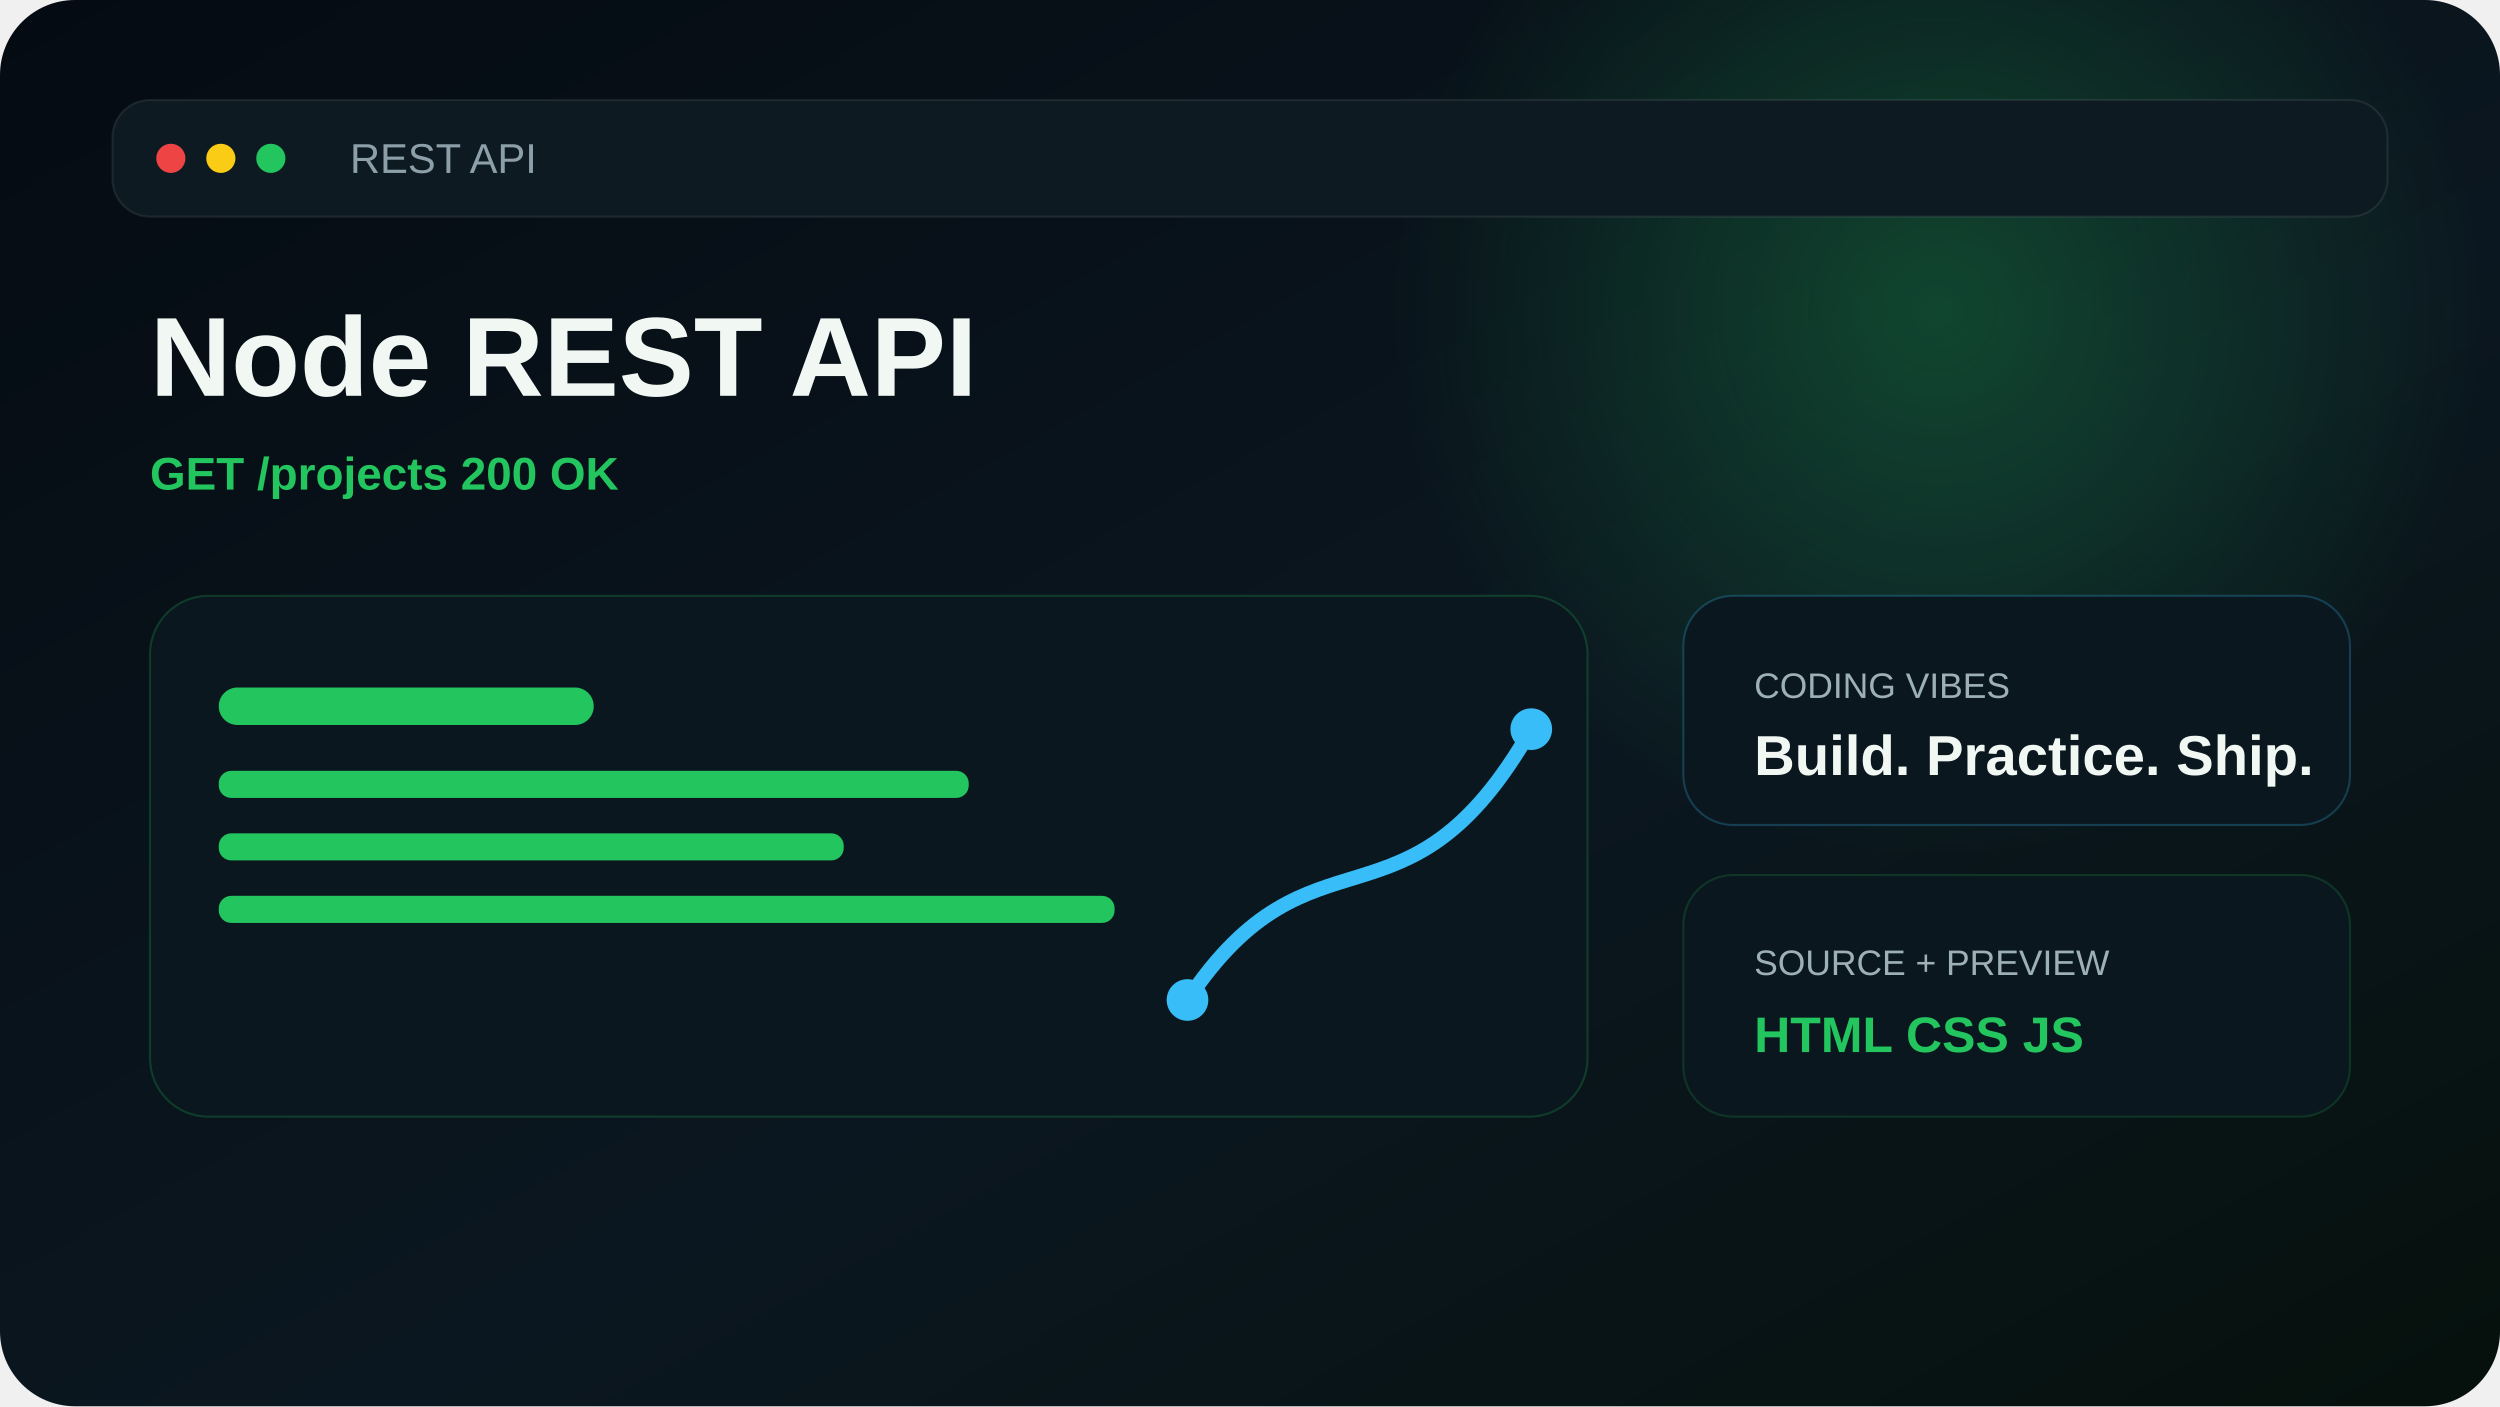
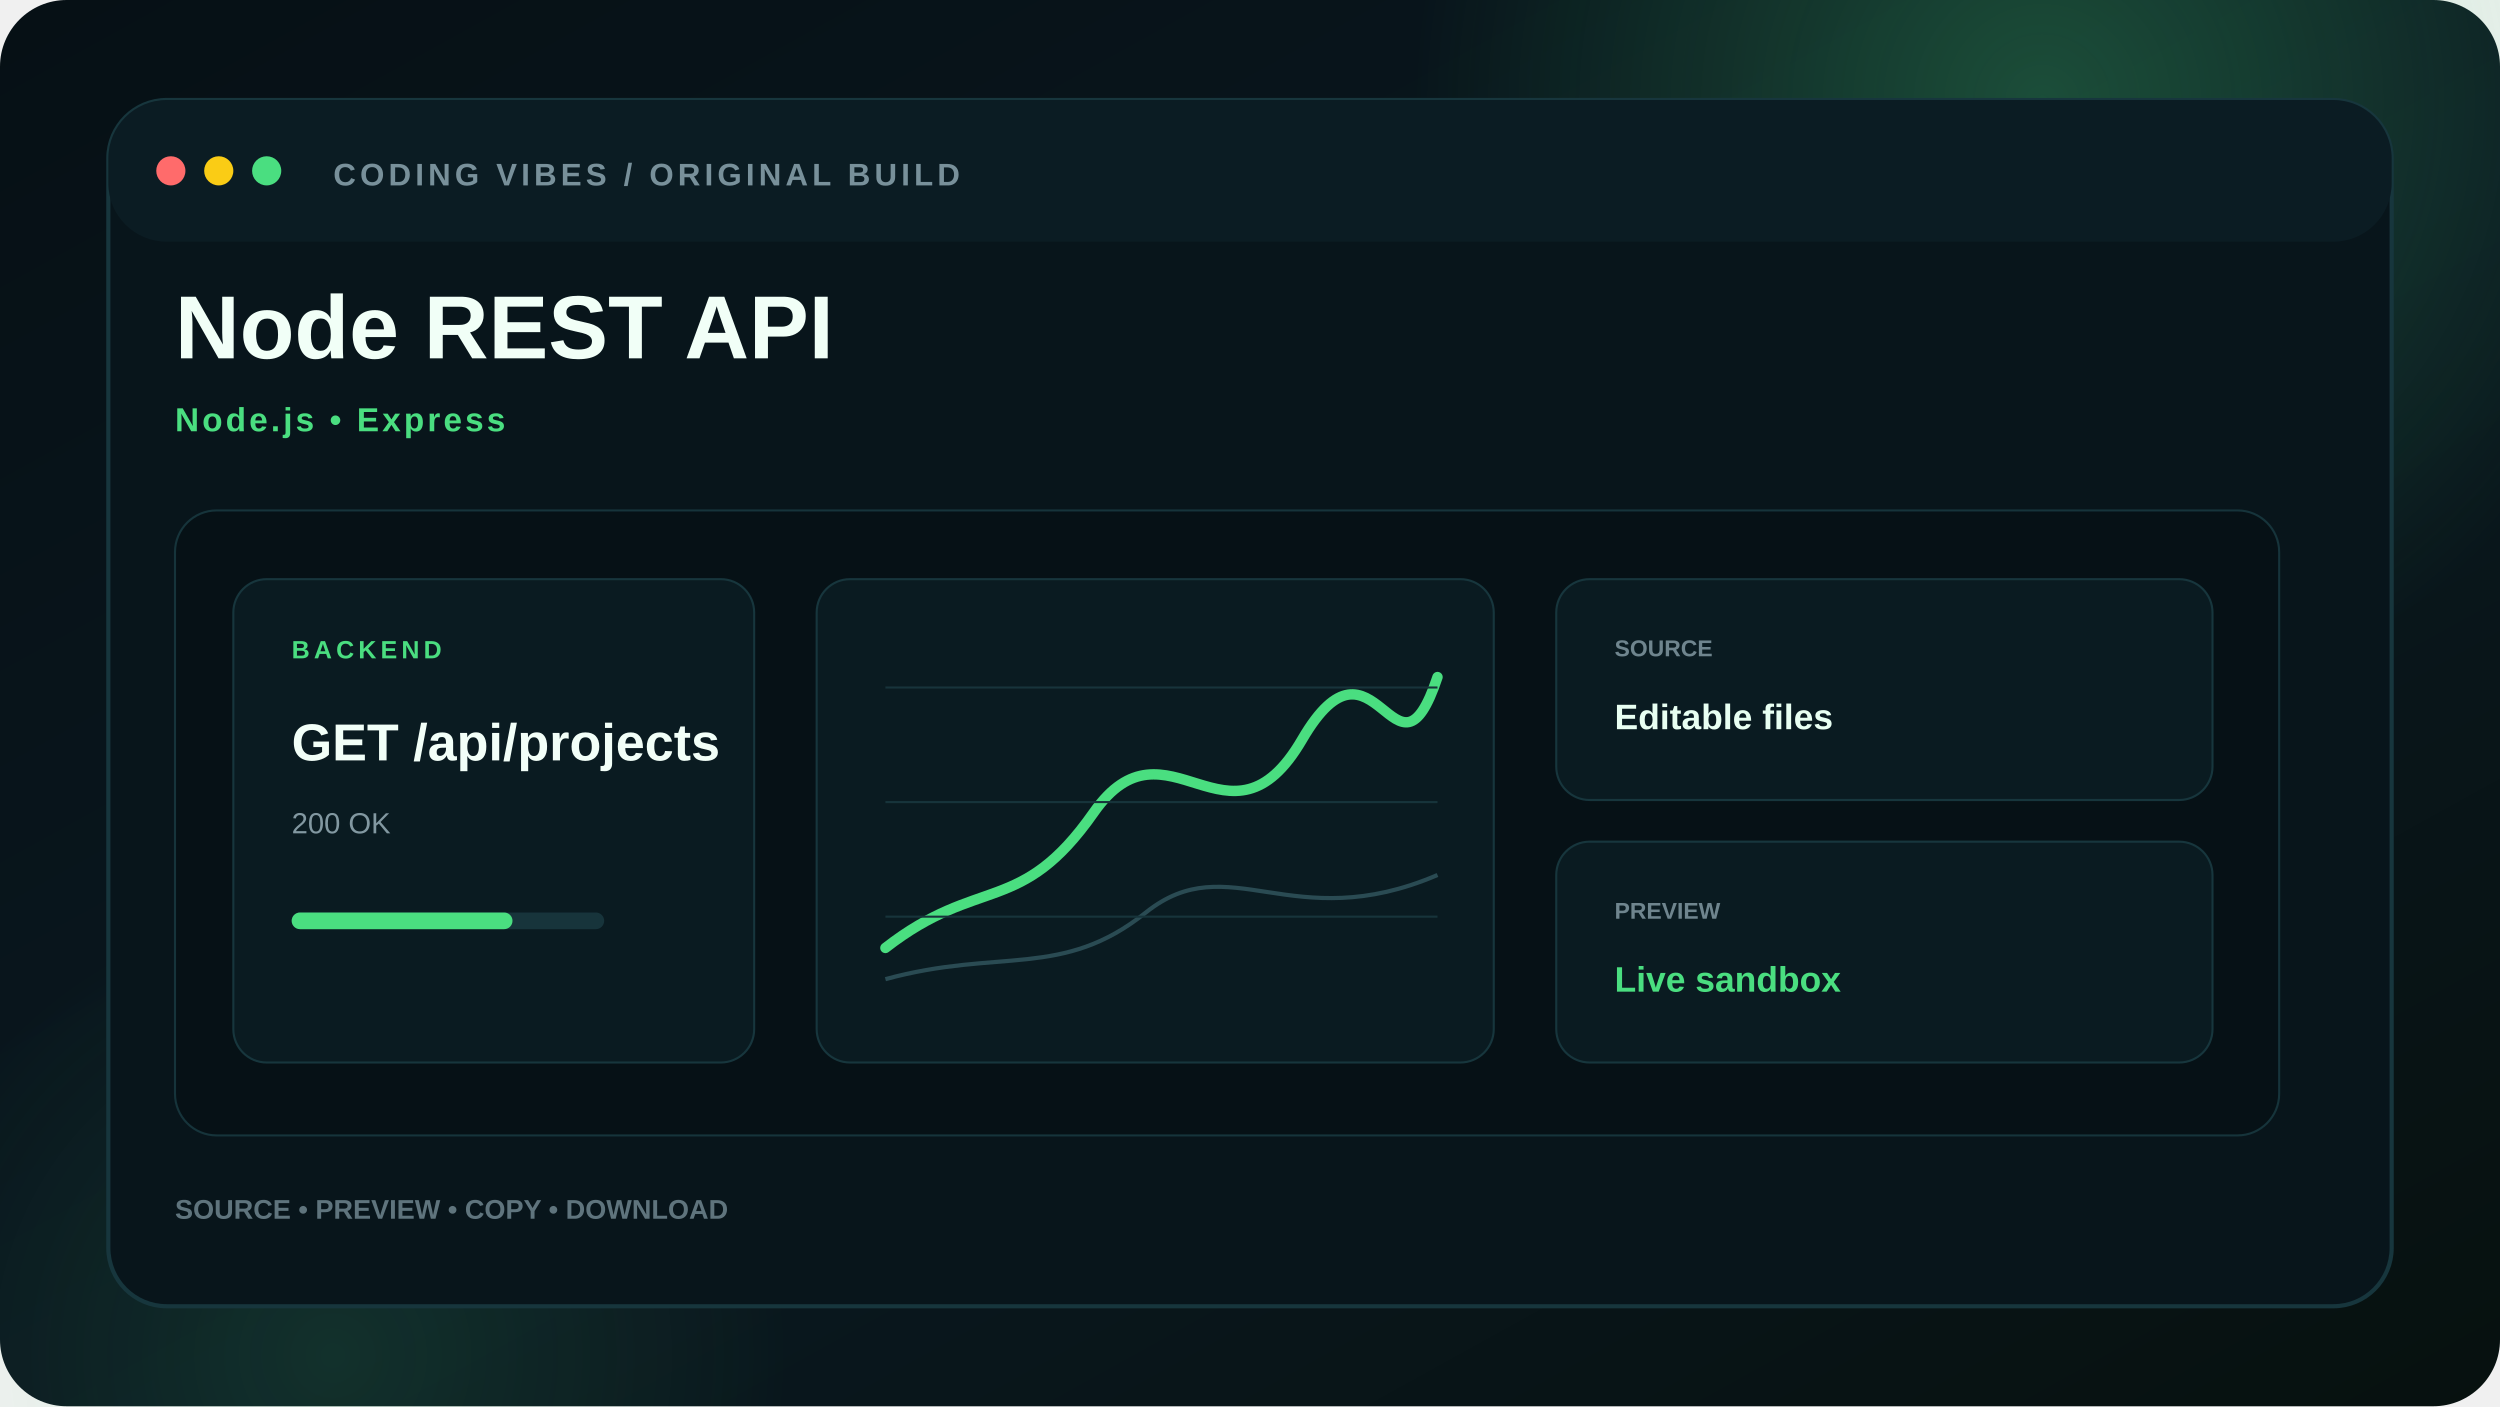
- <svg xmlns="http://www.w3.org/2000/svg" viewBox="0 0 1200 675">
+ <svg xmlns="http://www.w3.org/2000/svg" width="1200" height="675" viewBox="0 0 1200 675" role="img" aria-labelledby="title desc">
  <defs>
    <linearGradient id="bg" x1="0" y1="0" x2="1" y2="1">
-       <stop stop-color="#050b12" />
-       <stop offset=".58" stop-color="#0b1720" />
-       <stop offset="1" stop-color="#06110d" />
+       <stop stop-color="#061015" />
+       <stop offset=".55" stop-color="#0A1820" />
+       <stop offset="1" stop-color="#07110F" />
    </linearGradient>
    <radialGradient id="glow">
-       <stop stop-color="#22c55e" stop-opacity=".28" />
-       <stop offset="1" stop-color="#22c55e" stop-opacity="0" />
+       <stop stop-color="#4ADE80" stop-opacity=".28" />
+       <stop offset="1" stop-color="#4ADE80" stop-opacity="0" />
    </radialGradient>
+     <filter id="shadow">
+       <feDropShadow dx="0" dy="18" stdDeviation="25" flood-color="#000" flood-opacity=".42" />
+     </filter>
  </defs>
-   <rect width="1200" height="675" rx="36" fill="url(#bg)" />
-   <circle cx="930" cy="150" r="260" fill="url(#glow)" />
-   <rect x="54" y="48" width="1092" height="56" rx="18" fill="#0d1a21" stroke="#ffffff" stroke-opacity=".08" />
-   <circle cx="82" cy="76" r="7" fill="#ef4444" />
-   <circle cx="106" cy="76" r="7" fill="#facc15" />
-   <circle cx="130" cy="76" r="7" fill="#22c55e" />
-   <text x="168" y="83" fill="#8da0aa" font-family="Arial,sans-serif" font-size="20">REST API</text>
-   <text x="72" y="190" fill="#f1f8f4" font-family="Arial,sans-serif" font-size="54" font-weight="800">Node REST API</text>
-   <text x="72" y="235" fill="#22c55e" font-family="Arial,sans-serif" font-size="22" font-weight="700">GET /projects   200 OK</text>
-   <rect x="72" y="286" width="690" height="250" rx="28" fill="#0b171e" stroke="#22c55e" stroke-opacity=".22" />
-   <rect x="808" y="286" width="320" height="110" rx="24" fill="#0b171e" stroke="#38bdf8" stroke-opacity=".24" />
-   <rect x="808" y="420" width="320" height="116" rx="24" fill="#0b171e" stroke="#22c55e" stroke-opacity=".18" />
-   <g fill="#22c55e">
-     <rect x="105" y="330" width="180" height="18" rx="9" />
-     <rect x="105" y="370" width="360" height="13" rx="6" />
-     <rect x="105" y="400" width="300" height="13" rx="6" />
-     <rect x="105" y="430" width="430" height="13" rx="6" />
-   </g>
-   <path d="M570 480 C630 390 675 455 735 350" fill="none" stroke="#38bdf8" stroke-width="7" stroke-linecap="round" />
-   <circle cx="570" cy="480" r="10" fill="#38bdf8" />
-   <circle cx="735" cy="350" r="10" fill="#38bdf8" />
-   <text x="842" y="335" fill="#9db0b8" font-family="Arial,sans-serif" font-size="17">CODING VIBES</text>
-   <text x="842" y="372" fill="#f1f8f4" font-family="Arial,sans-serif" font-size="27" font-weight="700">Build. Practice. Ship.</text>
-   <text x="842" y="468" fill="#9db0b8" font-family="Arial,sans-serif" font-size="17">SOURCE + PREVIEW</text>
-   <text x="842" y="505" fill="#22c55e" font-family="Arial,sans-serif" font-size="24" font-weight="700">HTML  CSS  JS</text>
+   <rect width="1200" height="675" rx="32" fill="url(#bg)" />
+   <circle cx="980" cy="50" r="300" fill="url(#glow)" />
+   <circle cx="160" cy="650" r="220" fill="url(#glow)" opacity=".45" />
+   <rect x="52" y="48" width="1096" height="579" rx="28" fill="#08151B" stroke="#17363D" stroke-width="2" />
+   <rect x="52" y="48" width="1096" height="68" rx="28" fill="#0B1C23" />
+   <circle cx="82" cy="82" r="7" fill="#FF6B6B" />
+   <circle cx="105" cy="82" r="7" fill="#FACC15" />
+   <circle cx="128" cy="82" r="7" fill="#4ADE80" />
+   <text x="160" y="89" fill="#78909A" font-family="Arial,sans-serif" font-size="15" font-weight="700" letter-spacing="2">CODING VIBES / ORIGINAL BUILD</text>
+   <text x="84" y="172" fill="#F1FFF7" font-family="Arial,sans-serif" font-size="43" font-weight="800">Node REST API</text>
+   <text x="84" y="207" fill="#4ADE80" font-family="Arial,sans-serif" font-size="16" font-weight="700" letter-spacing="1.5">Node.js • Express</text>
+   <rect x="84" y="245" width="1010" height="300" rx="20" fill="#061116" stroke="#16343B" />
+   <rect x="112" y="278" width="250" height="232" rx="16" fill="#0A1B21" stroke="#17363D" />
+   <text x="140" y="316" fill="#4ADE80" font-family="Arial,sans-serif" font-size="12" font-weight="800" letter-spacing="2">BACKEND</text>
+   <text x="140" y="365" fill="#F2FFF8" font-family="Arial,sans-serif" font-size="25" font-weight="800">GET /api/projects</text>
+   <text x="140" y="400" fill="#8298A1" font-family="Arial,sans-serif" font-size="14">200 OK</text>
+   <rect x="140" y="438" width="150" height="8" rx="4" fill="#17343B" />
+   <rect x="140" y="438" width="106" height="8" rx="4" fill="#4ADE80" />
+   <rect x="392" y="278" width="325" height="232" rx="16" fill="#0A1B21" stroke="#17363D" />
+   <path d="M425 455 C470 420 490 440 525 390 S590 415 625 355 S670 385 690 325" fill="none" stroke="#4ADE80" stroke-width="5" stroke-linecap="round" />
+   <path d="M425 470 C480 455 510 470 550 438 S620 450 690 420" fill="none" stroke="#2A4B53" stroke-width="2" />
+   <line x1="425" y1="330" x2="690" y2="330" stroke="#17343B" />
+   <line x1="425" y1="385" x2="690" y2="385" stroke="#17343B" />
+   <line x1="425" y1="440" x2="690" y2="440" stroke="#17343B" />
+   <rect x="747" y="278" width="315" height="106" rx="16" fill="#0A1B21" stroke="#17363D" />
+   <rect x="747" y="404" width="315" height="106" rx="16" fill="#0A1B21" stroke="#17363D" />
+   <text x="775" y="315" fill="#6F858E" font-family="Arial,sans-serif" font-size="11" font-weight="800">SOURCE</text>
+   <text x="775" y="350" fill="#E8FFF2" font-family="Arial,sans-serif" font-size="17" font-weight="700">Editable files</text>
+   <text x="775" y="441" fill="#6F858E" font-family="Arial,sans-serif" font-size="11" font-weight="800">PREVIEW</text>
+   <text x="775" y="476" fill="#4ADE80" font-family="Arial,sans-serif" font-size="17" font-weight="700">Live sandbox</text>
+   <text x="84" y="585" fill="#5F747D" font-family="Arial,sans-serif" font-size="13" font-weight="700">SOURCE • PREVIEW • COPY • DOWNLOAD</text>
</svg>
